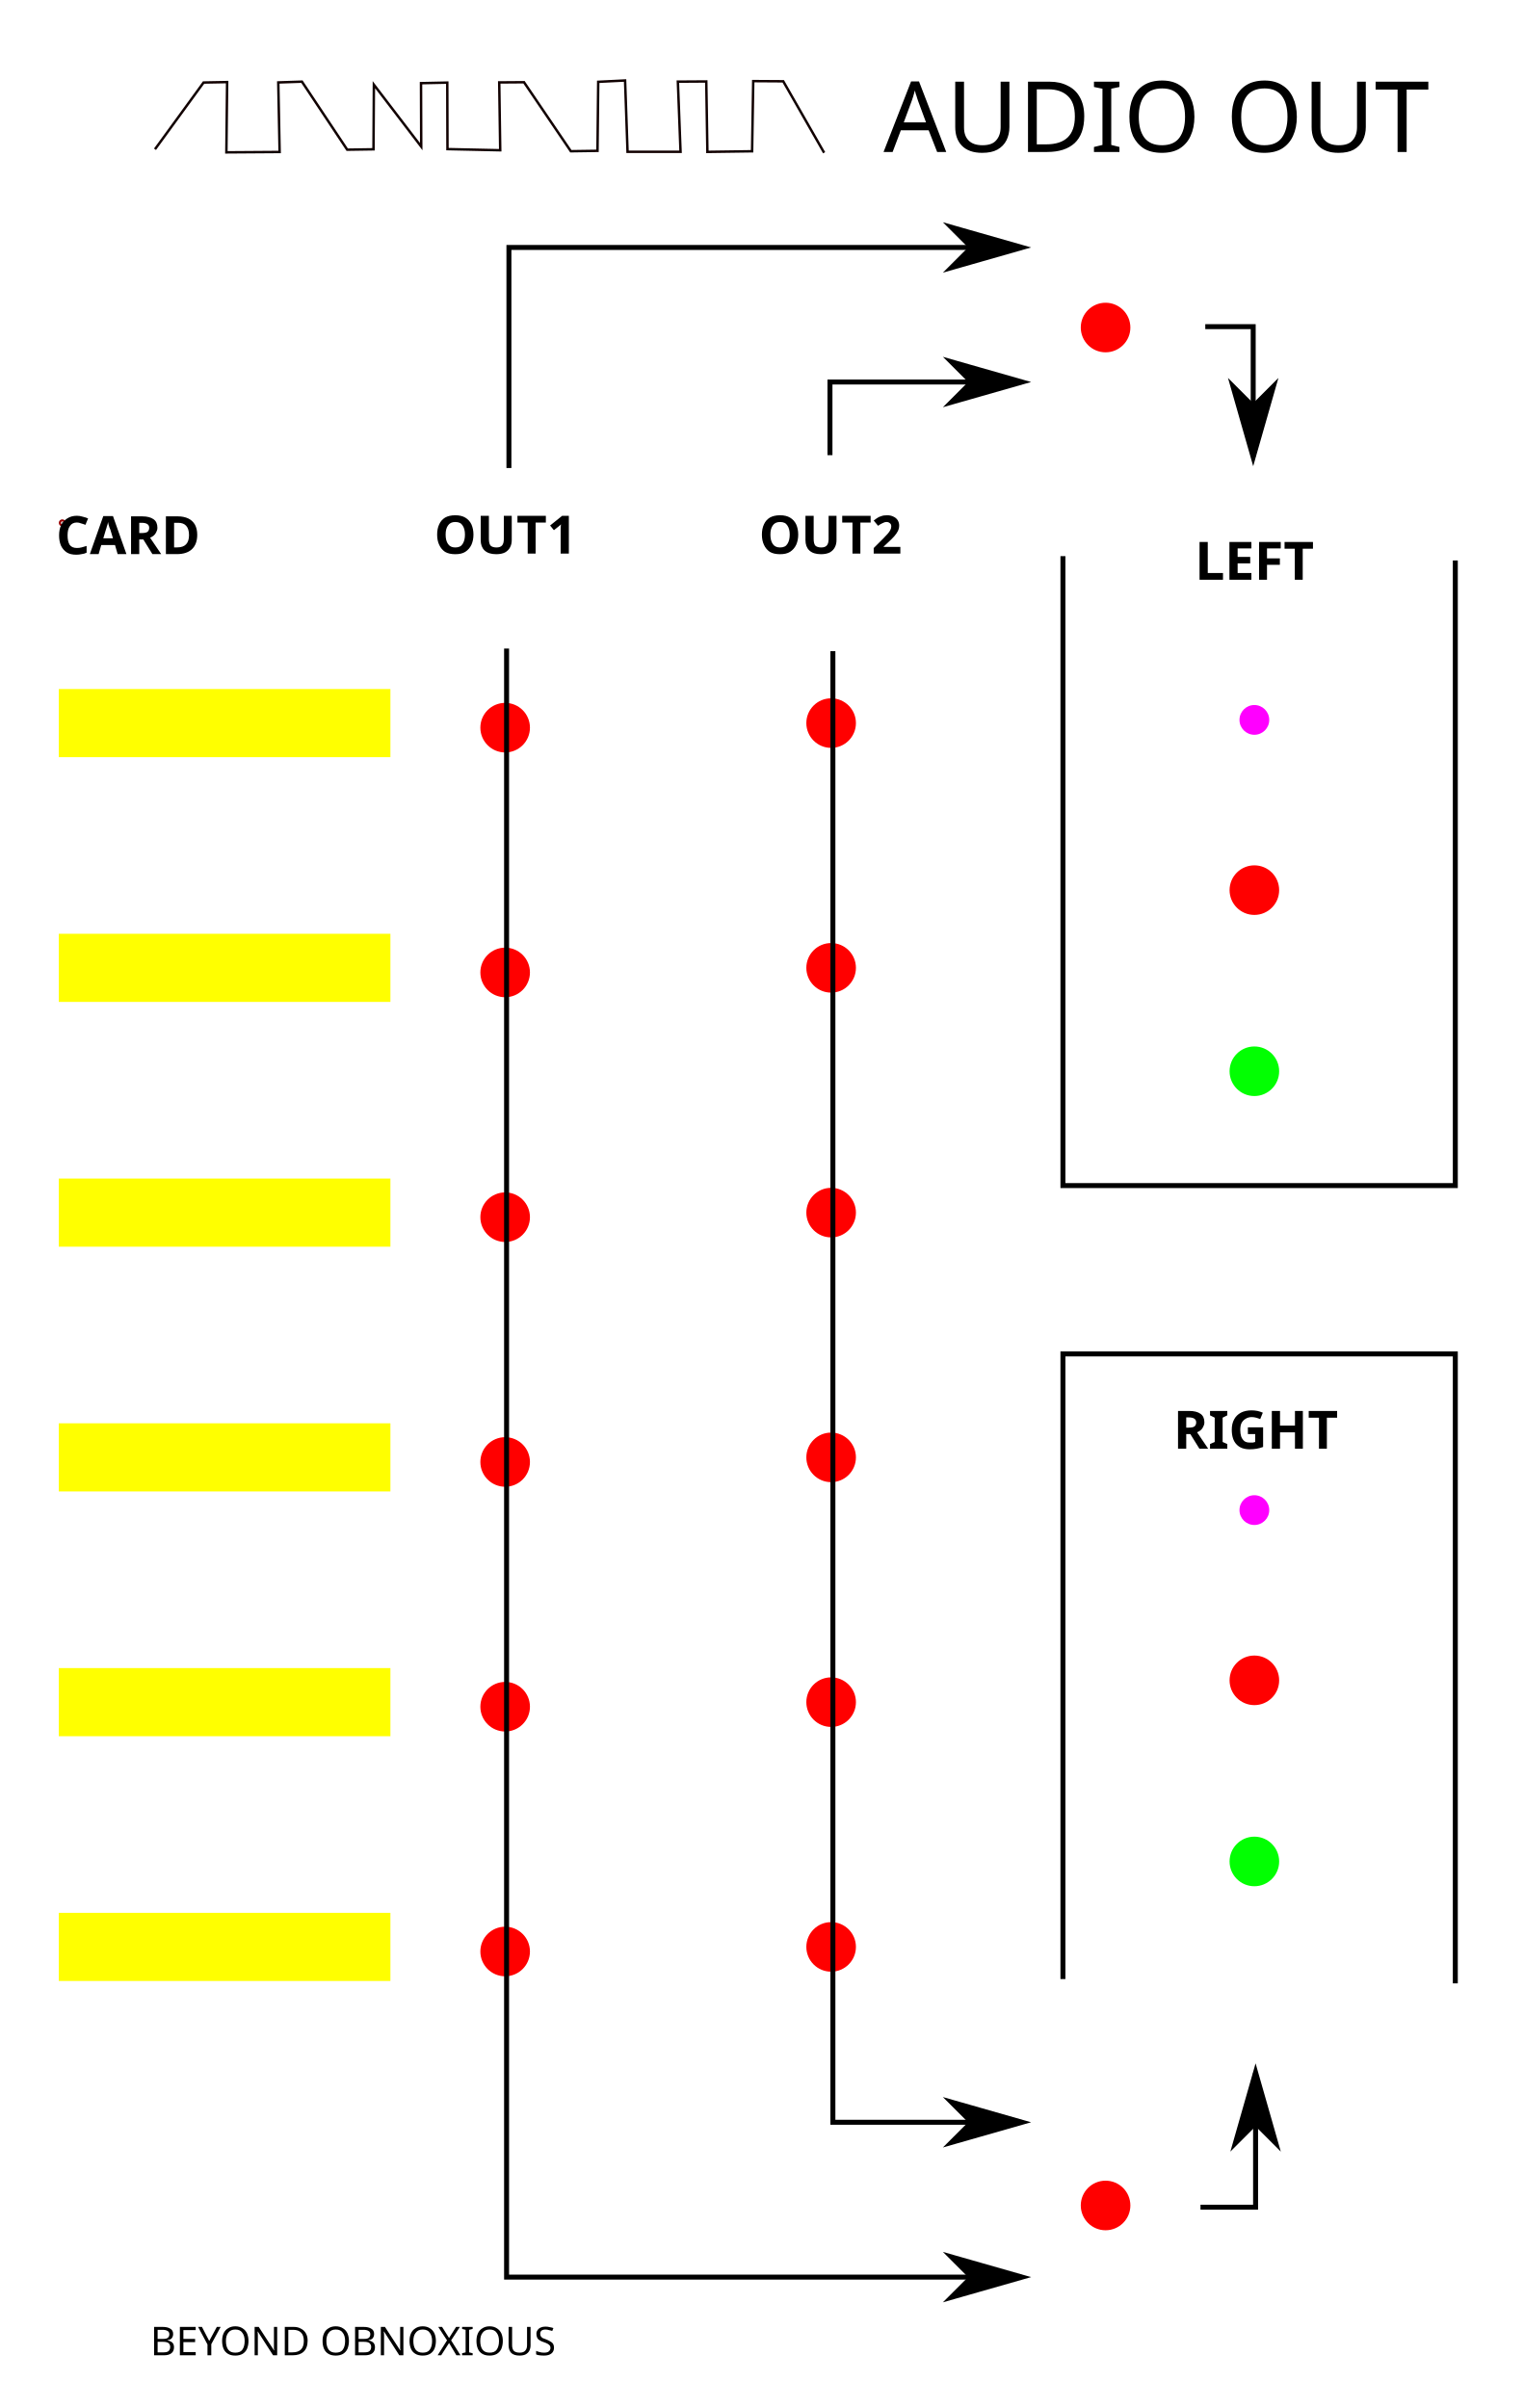
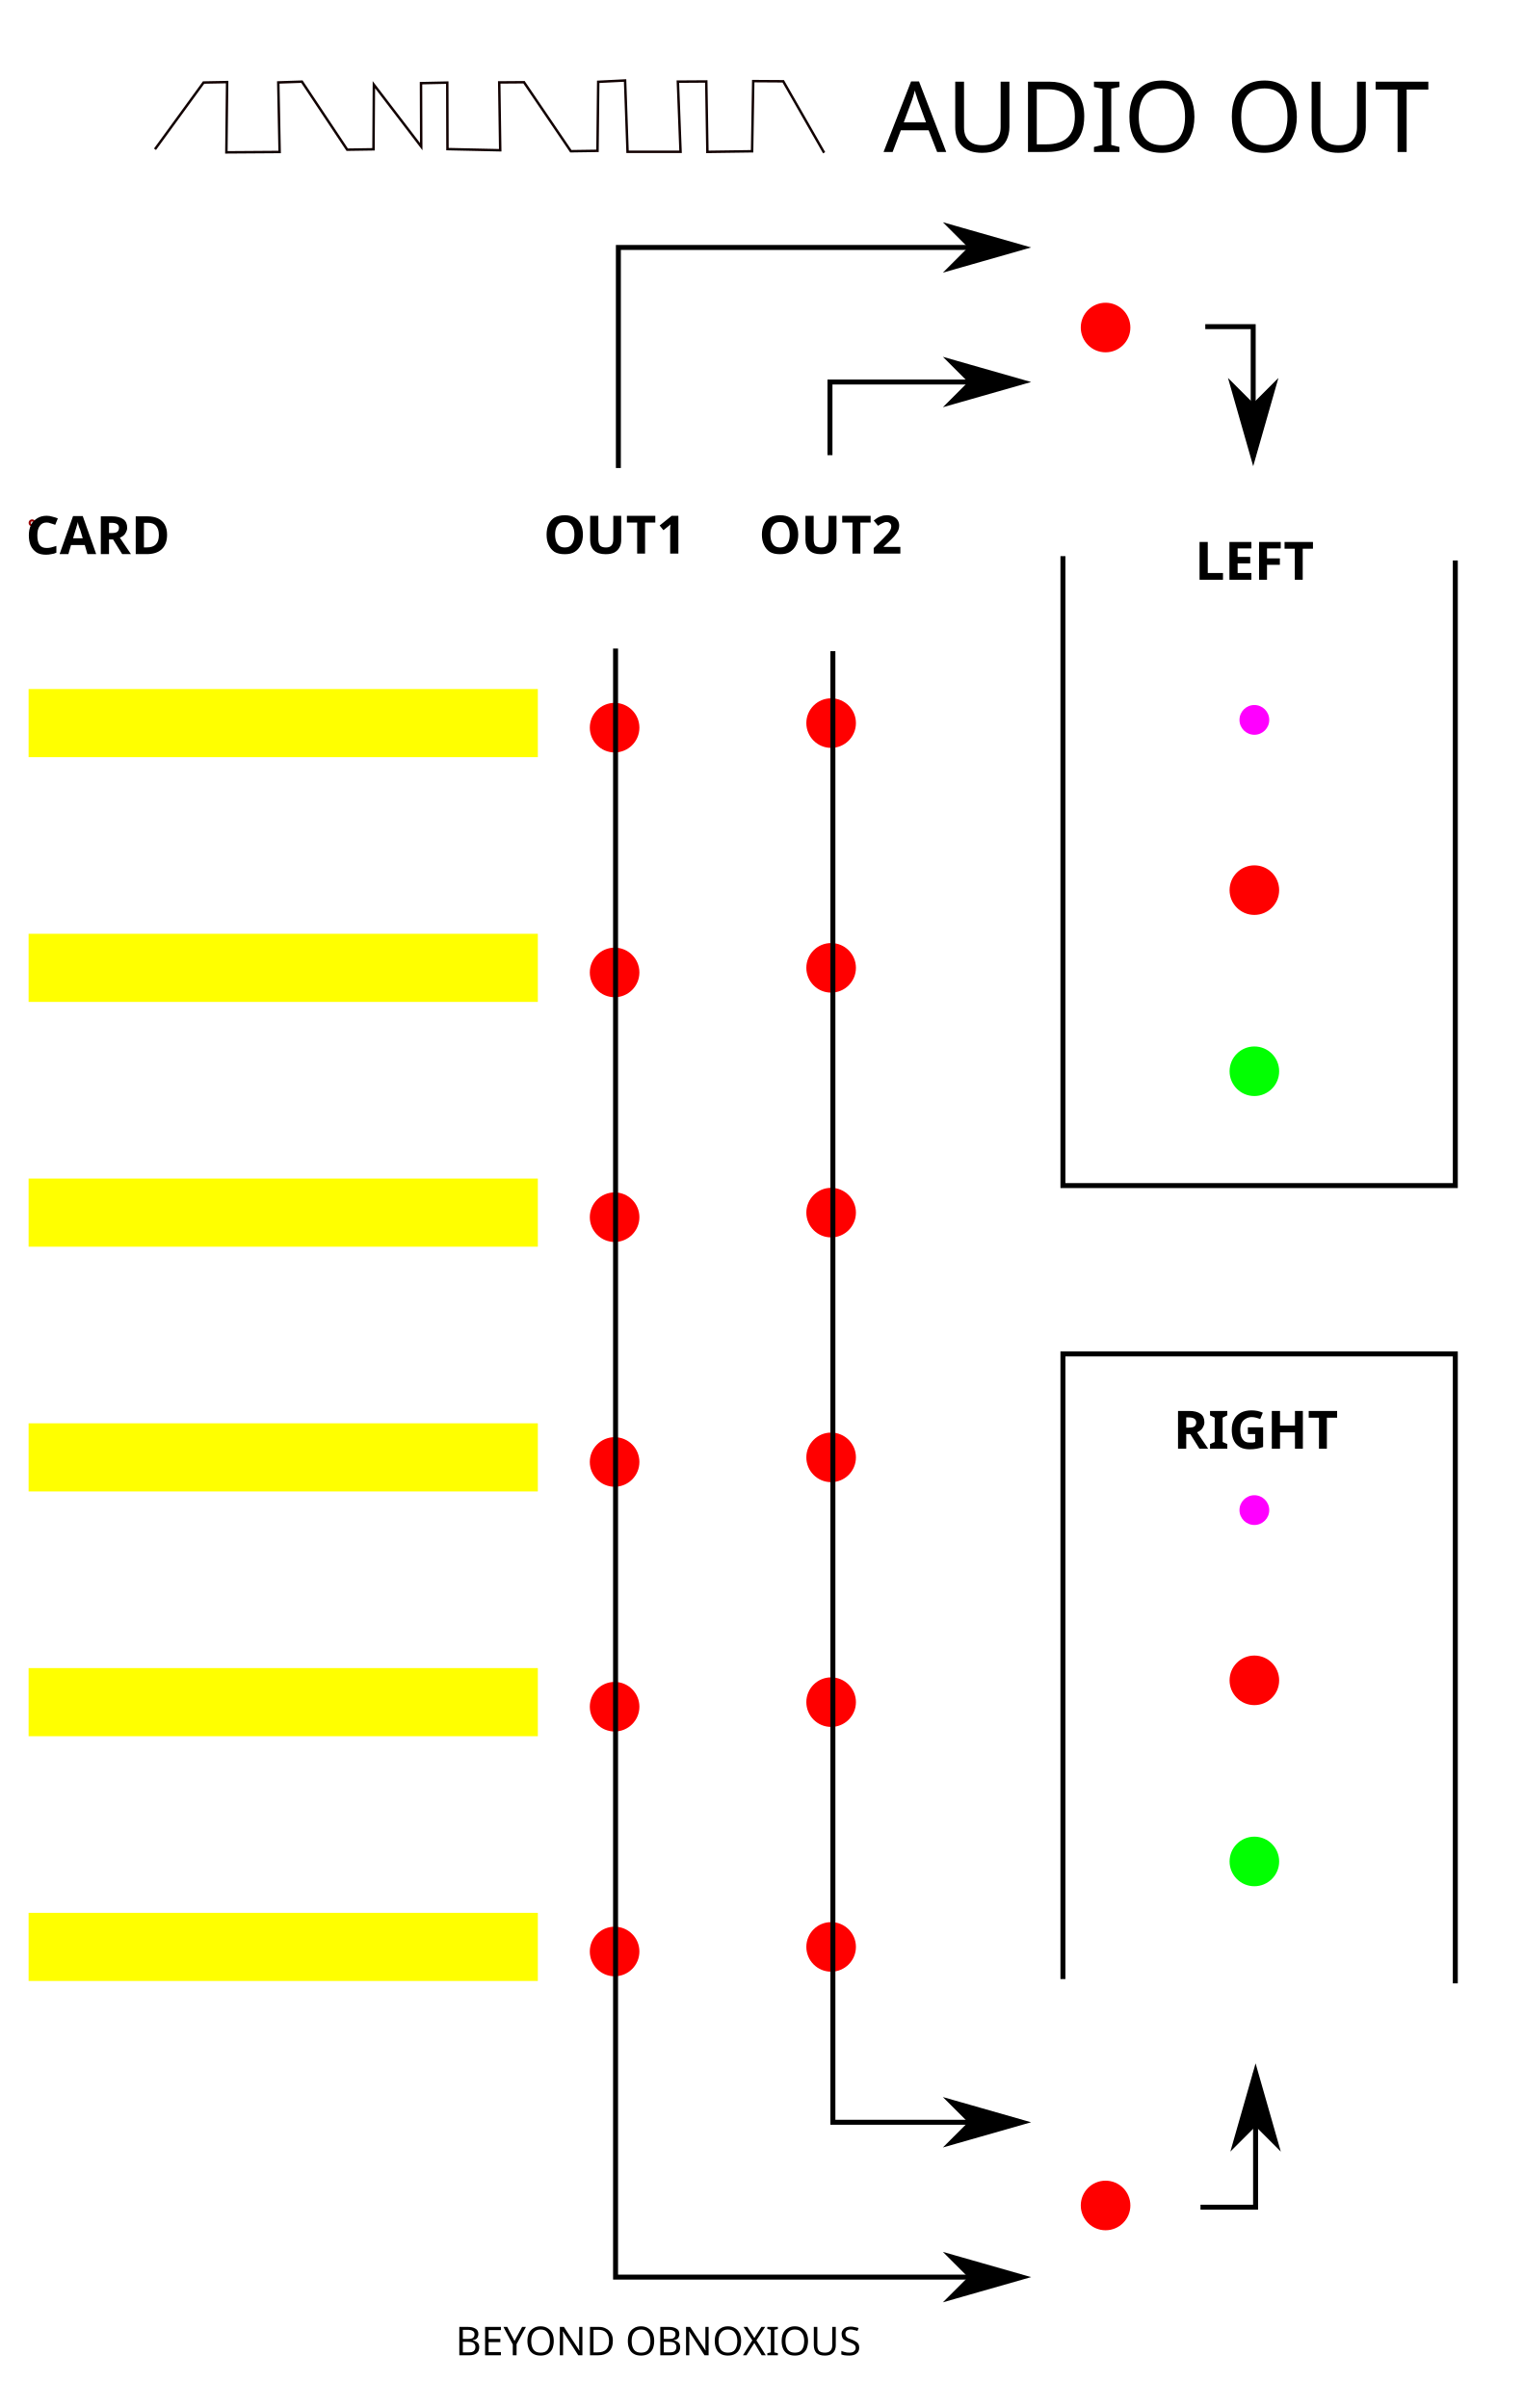
<svg xmlns="http://www.w3.org/2000/svg" width="81.28mm" height="128.5mm" viewBox="0 0 81.28 128.5" version="1.1" id="svg1199">
  <defs id="defs1196">
    <marker style="overflow:visible" id="Arrow1Lend" refX="0" refY="0" orient="auto">
      <path transform="matrix(-0.8,0,0,-0.8,-10,0)" style="fill:context-stroke;fill-rule:evenodd;stroke:context-stroke;stroke-width:1pt" d="M 0,0 5,-5 -12.5,0 5,5 Z" id="path6358" />
    </marker>
    <marker style="overflow:visible" id="marker6625" refX="0" refY="0" orient="auto">
      <path transform="matrix(0.8,0,0,0.8,10,0)" style="fill:context-stroke;fill-rule:evenodd;stroke:context-stroke;stroke-width:1pt" d="M 0,0 5,-5 -12.5,0 5,5 Z" id="path6623" />
    </marker>
    <marker style="overflow:visible" id="Arrow1Lstart" refX="0" refY="0" orient="auto">
      <path transform="matrix(0.8,0,0,0.8,10,0)" style="fill:context-stroke;fill-rule:evenodd;stroke:context-stroke;stroke-width:1pt" d="M 0,0 5,-5 -12.5,0 5,5 Z" id="path6355" />
    </marker>
    <marker style="overflow:visible" id="Arrow1Lend-5" refX="0" refY="0" orient="auto">
      <path transform="matrix(-0.8,0,0,-0.8,-10,0)" style="fill:context-stroke;fill-rule:evenodd;stroke:context-stroke;stroke-width:1pt" d="M 0,0 5,-5 -12.5,0 5,5 Z" id="path6358-6" />
    </marker>
  </defs>
  <g id="layer3" style="display:none">
    <rect style="display:inline;fill:#b1b1b1;fill-opacity:1;stroke:#980000;stroke-width:0.313" id="rect1059" width="108.311" height="131.588" x="-2.507" y="-1.262" />
  </g>
  <g id="layer1" style="display:inline">
-     <rect id="f9b09e17-fc78-4216-9b09-40d2874876ff" data-name="Screen" y="102.076" width="17.694" height="3.636" x="3.137" style="display:inline;fill:#ffff00;stroke-width:0.071" />
-     <circle id="b903da6b-121c-4663-8772-b399a6eccb9e-7" data-name="Tempo#RoundLargeBlackKnob" cx="26.953" cy="104.139" r="1.323" style="display:inline;fill:#ff0000;stroke-width:0.265" />
+     <rect id="f9b09e17-fc78-4216-9b09-40d2874876ff" data-name="Screen" y="102.076" width="27.171" height="3.636" x="1.526" style="display:inline;fill:#ffff00;stroke-width:0.088" />
+     <circle id="b903da6b-121c-4663-8772-b399a6eccb9e-7" data-name="Tempo#RoundLargeBlackKnob" cx="32.793" cy="104.139" r="1.323" style="display:inline;fill:#ff0000;stroke-width:0.265" />
    <circle id="b903da6b-121c-4663-8772-b399a6eccb9e-7-7" data-name="Tempo#RoundLargeBlackKnob" cx="44.346" cy="103.894" r="1.323" style="display:inline;fill:#ff0000;stroke-width:0.265" />
    <circle id="b903da6b-121c-4663-8772-b399a6eccb9e-7-7-55" data-name="Tempo#RoundLargeBlackKnob" cx="58.989" cy="117.692" r="1.323" style="display:inline;fill:#ff0000;stroke-width:0.265" />
    <circle id="b903da6b-121c-4663-8772-b399a6eccb9e-7-7-55-4" data-name="Tempo#RoundLargeBlackKnob" cx="58.989" cy="17.478" r="1.323" style="display:inline;fill:#ff0000;stroke-width:0.265" />
-     <rect id="f9b09e17-fc78-4216-9b09-40d2874876ff-3" data-name="Screen" y="49.83" width="17.694" height="3.636" x="3.137" style="display:inline;fill:#ffff00;stroke-width:0.071" />
-     <circle id="b903da6b-121c-4663-8772-b399a6eccb9e-7-0" data-name="Tempo#RoundLargeBlackKnob" cx="26.953" cy="51.893" r="1.323" style="display:inline;fill:#ff0000;stroke-width:0.265" />
+     <rect id="f9b09e17-fc78-4216-9b09-40d2874876ff-3" data-name="Screen" y="49.83" width="27.171" height="3.636" x="1.526" style="display:inline;fill:#ffff00;stroke-width:0.088" />
+     <circle id="b903da6b-121c-4663-8772-b399a6eccb9e-7-0" data-name="Tempo#RoundLargeBlackKnob" cx="32.793" cy="51.893" r="1.323" style="display:inline;fill:#ff0000;stroke-width:0.265" />
    <circle id="b903da6b-121c-4663-8772-b399a6eccb9e-7-7-8" data-name="Tempo#RoundLargeBlackKnob" cx="44.346" cy="51.648" r="1.323" style="display:inline;fill:#ff0000;stroke-width:0.265" />
-     <rect id="f9b09e17-fc78-4216-9b09-40d2874876ff-09" data-name="Screen" y="75.953" width="17.694" height="3.636" x="3.137" style="display:inline;fill:#ffff00;stroke-width:0.071" />
-     <circle id="b903da6b-121c-4663-8772-b399a6eccb9e-7-37" data-name="Tempo#RoundLargeBlackKnob" cx="26.953" cy="78.016" r="1.323" style="display:inline;fill:#ff0000;stroke-width:0.265" />
+     <rect id="f9b09e17-fc78-4216-9b09-40d2874876ff-09" data-name="Screen" y="75.953" width="27.171" height="3.636" x="1.526" style="display:inline;fill:#ffff00;stroke-width:0.088" />
+     <circle id="b903da6b-121c-4663-8772-b399a6eccb9e-7-37" data-name="Tempo#RoundLargeBlackKnob" cx="32.793" cy="78.016" r="1.323" style="display:inline;fill:#ff0000;stroke-width:0.265" />
    <circle id="b903da6b-121c-4663-8772-b399a6eccb9e-7-7-5" data-name="Tempo#RoundLargeBlackKnob" cx="44.346" cy="77.771" r="1.323" style="display:inline;fill:#ff0000;stroke-width:0.265" />
-     <rect id="f9b09e17-fc78-4216-9b09-40d2874876ff-09-3" data-name="Screen" y="62.892" width="17.694" height="3.636" x="3.137" style="display:inline;fill:#ffff00;stroke-width:0.071" />
-     <circle id="b903da6b-121c-4663-8772-b399a6eccb9e-7-37-0" data-name="Tempo#RoundLargeBlackKnob" cx="26.953" cy="64.954" r="1.323" style="display:inline;fill:#ff0000;stroke-width:0.265" />
+     <rect id="f9b09e17-fc78-4216-9b09-40d2874876ff-09-3" data-name="Screen" y="62.892" width="27.171" height="3.636" x="1.526" style="display:inline;fill:#ffff00;stroke-width:0.088" />
+     <circle id="b903da6b-121c-4663-8772-b399a6eccb9e-7-37-0" data-name="Tempo#RoundLargeBlackKnob" cx="32.793" cy="64.954" r="1.323" style="display:inline;fill:#ff0000;stroke-width:0.265" />
    <circle id="b903da6b-121c-4663-8772-b399a6eccb9e-7-7-5-4" data-name="Tempo#RoundLargeBlackKnob" cx="44.346" cy="64.71" r="1.323" style="display:inline;fill:#ff0000;stroke-width:0.265" />
-     <rect id="f9b09e17-fc78-4216-9b09-40d2874876ff-2" data-name="Screen" y="89.015" width="17.694" height="3.636" x="3.137" style="display:inline;fill:#ffff00;stroke-width:0.071" />
-     <circle id="b903da6b-121c-4663-8772-b399a6eccb9e-7-9" data-name="Tempo#RoundLargeBlackKnob" cx="26.953" cy="91.077" r="1.323" style="display:inline;fill:#ff0000;stroke-width:0.265" />
+     <rect id="f9b09e17-fc78-4216-9b09-40d2874876ff-2" data-name="Screen" y="89.015" width="27.171" height="3.636" x="1.526" style="display:inline;fill:#ffff00;stroke-width:0.088" />
+     <circle id="b903da6b-121c-4663-8772-b399a6eccb9e-7-9" data-name="Tempo#RoundLargeBlackKnob" cx="32.793" cy="91.077" r="1.323" style="display:inline;fill:#ff0000;stroke-width:0.265" />
    <circle id="b903da6b-121c-4663-8772-b399a6eccb9e-7-7-7" data-name="Tempo#RoundLargeBlackKnob" cx="44.346" cy="90.833" r="1.323" style="display:inline;fill:#ff0000;stroke-width:0.265" />
-     <rect id="f9b09e17-fc78-4216-9b09-40d2874876ff-0" data-name="Screen" y="36.769" width="17.694" height="3.636" x="3.137" style="display:inline;fill:#ffff00;stroke-width:0.071" />
-     <circle id="b903da6b-121c-4663-8772-b399a6eccb9e-7-4" data-name="Tempo#RoundLargeBlackKnob" cx="26.953" cy="38.831" r="1.323" style="display:inline;fill:#ff0000;stroke-width:0.265" />
+     <rect id="f9b09e17-fc78-4216-9b09-40d2874876ff-0" data-name="Screen" y="36.769" width="27.171" height="3.636" x="1.526" style="display:inline;fill:#ffff00;stroke-width:0.088" />
+     <circle id="b903da6b-121c-4663-8772-b399a6eccb9e-7-4" data-name="Tempo#RoundLargeBlackKnob" cx="32.793" cy="38.831" r="1.323" style="display:inline;fill:#ff0000;stroke-width:0.265" />
    <circle id="b903da6b-121c-4663-8772-b399a6eccb9e-7-7-6" data-name="Tempo#RoundLargeBlackKnob" cx="44.346" cy="38.587" r="1.323" style="display:inline;fill:#ff0000;stroke-width:0.265" />
    <circle id="b39d990d-64d8-41f9-b92c-7dcc2247a0f0-1-4-4-6-1" data-name="In03#PJ301MPort" cx="66.928" cy="57.166" r="1.323" style="display:inline;opacity:0.99;fill:#00ff00;stroke-width:0.265" />
    <circle id="circle3173" data-name="RGreen1#RedLight" cx="66.928" cy="38.417" r="0.794" style="display:inline;fill:#ff00ff;stroke-width:0.265" />
    <circle id="b903da6b-121c-4663-8772-b399a6eccb9e-76" data-name="Tempo#RoundLargeBlackKnob" cx="66.928" cy="47.501" r="1.323" style="display:inline;fill:#ff0000;stroke-width:0.265" />
    <circle id="b39d990d-64d8-41f9-b92c-7dcc2247a0f0-1-4-4-6-1-1" data-name="In03#PJ301MPort" cx="66.928" cy="99.334" r="1.323" style="display:inline;opacity:0.99;fill:#00ff00;stroke-width:0.265" />
    <circle id="circle3173-9" data-name="RGreen1#RedLight" cx="66.928" cy="80.585" r="0.794" style="display:inline;fill:#ff00ff;stroke-width:0.265" />
    <circle id="b903da6b-121c-4663-8772-b399a6eccb9e-76-2" data-name="Tempo#RoundLargeBlackKnob" cx="66.928" cy="89.669" r="1.323" style="display:inline;fill:#ff0000;stroke-width:0.265" />
  </g>
  <g id="layer2" style="display:inline">
-     <circle id="path1674" style="fill:#b1b1b1;stroke:#980000;stroke-width:0.265" cx="3.325" cy="27.902" r="0.055" />
-     <text xml:space="preserve" style="font-style:normal;font-variant:normal;font-weight:bold;font-stretch:normal;font-size:2.822px;line-height:1.25;font-family:sans-serif;-inkscape-font-specification:'sans-serif, Bold';font-variant-ligatures:normal;font-variant-caps:normal;font-variant-numeric:normal;font-variant-east-asian:normal;fill:#000000;fill-opacity:1;stroke:none;stroke-width:0.265" x="2.995" y="29.57" id="text2294">
-       <tspan id="tspan7097" x="2.995" y="29.57">CARD</tspan>
+     <circle id="path1674" style="fill:#b1b1b1;stroke:#980000;stroke-width:0.265" cx="1.713" cy="27.902" r="0.055" />
+     <text xml:space="preserve" style="font-style:normal;font-variant:normal;font-weight:bold;font-stretch:normal;font-size:2.822px;line-height:1.25;font-family:sans-serif;-inkscape-font-specification:'sans-serif, Bold';font-variant-ligatures:normal;font-variant-caps:normal;font-variant-numeric:normal;font-variant-east-asian:normal;fill:#000000;fill-opacity:1;stroke:none;stroke-width:0.265" x="1.384" y="29.57" id="text2294">
+       <tspan id="tspan7097" x="1.384" y="29.57">CARD</tspan>
    </text>
-     <text xml:space="preserve" style="font-style:normal;font-variant:normal;font-weight:bold;font-stretch:normal;font-size:2.822px;line-height:1.25;font-family:sans-serif;-inkscape-font-specification:'sans-serif, Bold';font-variant-ligatures:normal;font-variant-caps:normal;font-variant-numeric:normal;font-variant-east-asian:normal;fill:#000000;fill-opacity:1;stroke:none;stroke-width:0.265" x="23.167" y="29.545" id="text2294-6">
-       <tspan id="tspan7117" x="23.167" y="29.545">OUT1</tspan>
+     <text xml:space="preserve" style="font-style:normal;font-variant:normal;font-weight:bold;font-stretch:normal;font-size:2.822px;line-height:1.25;font-family:sans-serif;-inkscape-font-specification:'sans-serif, Bold';font-variant-ligatures:normal;font-variant-caps:normal;font-variant-numeric:normal;font-variant-east-asian:normal;fill:#000000;fill-opacity:1;stroke:none;stroke-width:0.265" x="29.007" y="29.545" id="text2294-6">
+       <tspan id="tspan7117" x="29.007" y="29.545">OUT1</tspan>
    </text>
    <text xml:space="preserve" style="font-style:normal;font-variant:normal;font-weight:bold;font-stretch:normal;font-size:2.822px;line-height:1.25;font-family:sans-serif;-inkscape-font-specification:'sans-serif, Bold';font-variant-ligatures:normal;font-variant-caps:normal;font-variant-numeric:normal;font-variant-east-asian:normal;display:inline;fill:#000000;fill-opacity:1;stroke:none;stroke-width:0.265" x="63.755" y="30.939" id="text2294-6-4">
      <tspan id="tspan7157" x="63.755" y="30.939">LEFT</tspan>
    </text>
    <text xml:space="preserve" style="font-style:normal;font-variant:normal;font-weight:bold;font-stretch:normal;font-size:2.822px;line-height:1.25;font-family:sans-serif;-inkscape-font-specification:'sans-serif, Bold';font-variant-ligatures:normal;font-variant-caps:normal;font-variant-numeric:normal;font-variant-east-asian:normal;display:inline;fill:#000000;fill-opacity:1;stroke:none;stroke-width:0.265" x="62.606" y="77.308" id="text2294-6-4-3">
      <tspan id="tspan7177" x="62.606" y="77.308">RIGHT</tspan>
    </text>
    <text xml:space="preserve" style="font-style:normal;font-variant:normal;font-weight:bold;font-stretch:normal;font-size:2.822px;line-height:1.25;font-family:sans-serif;-inkscape-font-specification:'sans-serif, Bold';font-variant-ligatures:normal;font-variant-caps:normal;font-variant-numeric:normal;font-variant-east-asian:normal;fill:#000000;fill-opacity:1;stroke:none;stroke-width:0.265" x="40.495" y="29.545" id="text2294-0">
      <tspan id="tspan7137" x="40.495" y="29.545">OUT2</tspan>
    </text>
    <path style="fill:none;stroke:#000000;stroke-width:0.265px;stroke-linecap:butt;stroke-linejoin:miter;stroke-opacity:1;marker-end:url(#Arrow1Lend)" d="m 64.309,17.431 h 2.557 v 6.933" id="path6726" />
    <path style="display:inline;fill:none;stroke:#000000;stroke-width:0.265px;stroke-linecap:butt;stroke-linejoin:miter;stroke-opacity:1;marker-end:url(#Arrow1Lend-5)" d="m 64.054,117.785 h 2.939 v -7.163" id="path6726-3" />
-     <path style="fill:none;stroke:#000000;stroke-width:0.265px;stroke-linecap:butt;stroke-linejoin:miter;stroke-opacity:1;marker-end:url(#Arrow1Lend)" d="M 27.029,34.609 V 121.515 H 54.503" id="path7426" />
-     <path style="fill:none;stroke:#000000;stroke-width:0.265px;stroke-linecap:butt;stroke-linejoin:miter;stroke-opacity:1;marker-end:url(#Arrow1Lend)" d="M 27.154,24.975 V 13.205 h 27.349" id="path7428" />
+     <path style="fill:none;stroke:#000000;stroke-width:0.265px;stroke-linecap:butt;stroke-linejoin:miter;stroke-opacity:1;marker-end:url(#Arrow1Lend)" d="M 32.844,34.609 V 121.515 H 54.503" id="path7426" />
+     <path style="fill:none;stroke:#000000;stroke-width:0.265px;stroke-linecap:butt;stroke-linejoin:miter;stroke-opacity:1;marker-end:url(#Arrow1Lend)" d="M 32.994,24.975 V 13.205 l 21.509,0" id="path7428" />
    <path style="fill:none;stroke:#000000;stroke-width:0.265px;stroke-linecap:butt;stroke-linejoin:miter;stroke-opacity:1;marker-end:url(#Arrow1Lend)" d="M 44.284,24.289 V 20.386 h 10.22" id="path7430" />
    <path style="fill:none;stroke:#000000;stroke-width:0.265px;stroke-linecap:butt;stroke-linejoin:miter;stroke-opacity:1;marker-end:url(#Arrow1Lend)" d="M 44.44,34.749 V 113.252 H 54.503" id="path7432" />
    <path style="fill:none;stroke:#000000;stroke-width:0.265px;stroke-linecap:butt;stroke-linejoin:miter;stroke-opacity:1" d="M 56.714,29.678 V 63.267 H 77.65 V 29.908" id="path7938" />
    <path style="display:inline;fill:none;stroke:#000000;stroke-width:0.265px;stroke-linecap:butt;stroke-linejoin:miter;stroke-opacity:1" d="M 77.65,105.84 V 72.251 H 56.714 v 33.359" id="path7938-5" />
    <g id="g1468" transform="translate(-5.07923)">
      <text xml:space="preserve" style="font-style:normal;font-variant:normal;font-weight:normal;font-stretch:normal;font-size:5.25px;line-height:1.25;font-family:'.Keyboard';-inkscape-font-specification:'.Keyboard, Normal';font-variant-ligatures:normal;font-variant-caps:normal;font-variant-numeric:normal;font-variant-east-asian:normal;display:inline;fill:#000000;fill-opacity:1;stroke:none;stroke-width:0.131" x="52.223" y="8.109" id="text23912-0">
        <tspan id="tspan7719" x="52.223" y="8.109">AUDIO OUT</tspan>
      </text>
      <path style="display:inline;fill:none;fill-opacity:1;stroke:#110000;stroke-width:0.131px;stroke-linecap:butt;stroke-linejoin:miter;stroke-opacity:1" d="m 13.349,7.965 2.593,-3.561 1.256,-0.024 -0.04,3.75 2.841,-0.02 -0.072,-3.711 1.262,-0.042 2.416,3.631 1.403,-0.021 0.02,-3.448 2.526,3.305 -0.011,-3.386 1.401,-0.03 0.011,3.549 2.814,0.061 -0.053,-3.62 1.322,-0.01 2.499,3.682 1.422,-0.021 0.039,-3.683 1.433,-0.071 0.132,3.807 2.828,-9.5e-4 -0.143,-3.744 1.515,-0.01 0.06,3.758 2.385,-0.033 0.061,-3.744 1.601,0.01 2.182,3.813" id="path22502" />
    </g>
-     <text xml:space="preserve" style="font-style:normal;font-variant:normal;font-weight:normal;font-stretch:normal;font-size:2.117px;line-height:1.25;font-family:'.Keyboard';-inkscape-font-specification:'.Keyboard, Normal';font-variant-ligatures:normal;font-variant-caps:normal;font-variant-numeric:normal;display:inline;fill:#000000;fill-opacity:1;stroke:none;stroke-width:0.131" x="8.021" y="125.689" id="text23912-2">
-       <tspan id="tspan1194" x="8.021" y="125.689">BEYOND OBNOXIOUS</tspan>
+     <text xml:space="preserve" style="font-style:normal;font-variant:normal;font-weight:normal;font-stretch:normal;font-size:2.117px;line-height:1.25;font-family:'.Keyboard';-inkscape-font-specification:'.Keyboard, Normal';font-variant-ligatures:normal;font-variant-caps:normal;font-variant-numeric:normal;display:inline;fill:#000000;fill-opacity:1;stroke:none;stroke-width:0.131" x="24.303" y="125.689" id="text23912-2">
+       <tspan id="tspan1194" x="24.303" y="125.689">BEYOND OBNOXIOUS</tspan>
    </text>
  </g>
</svg>
